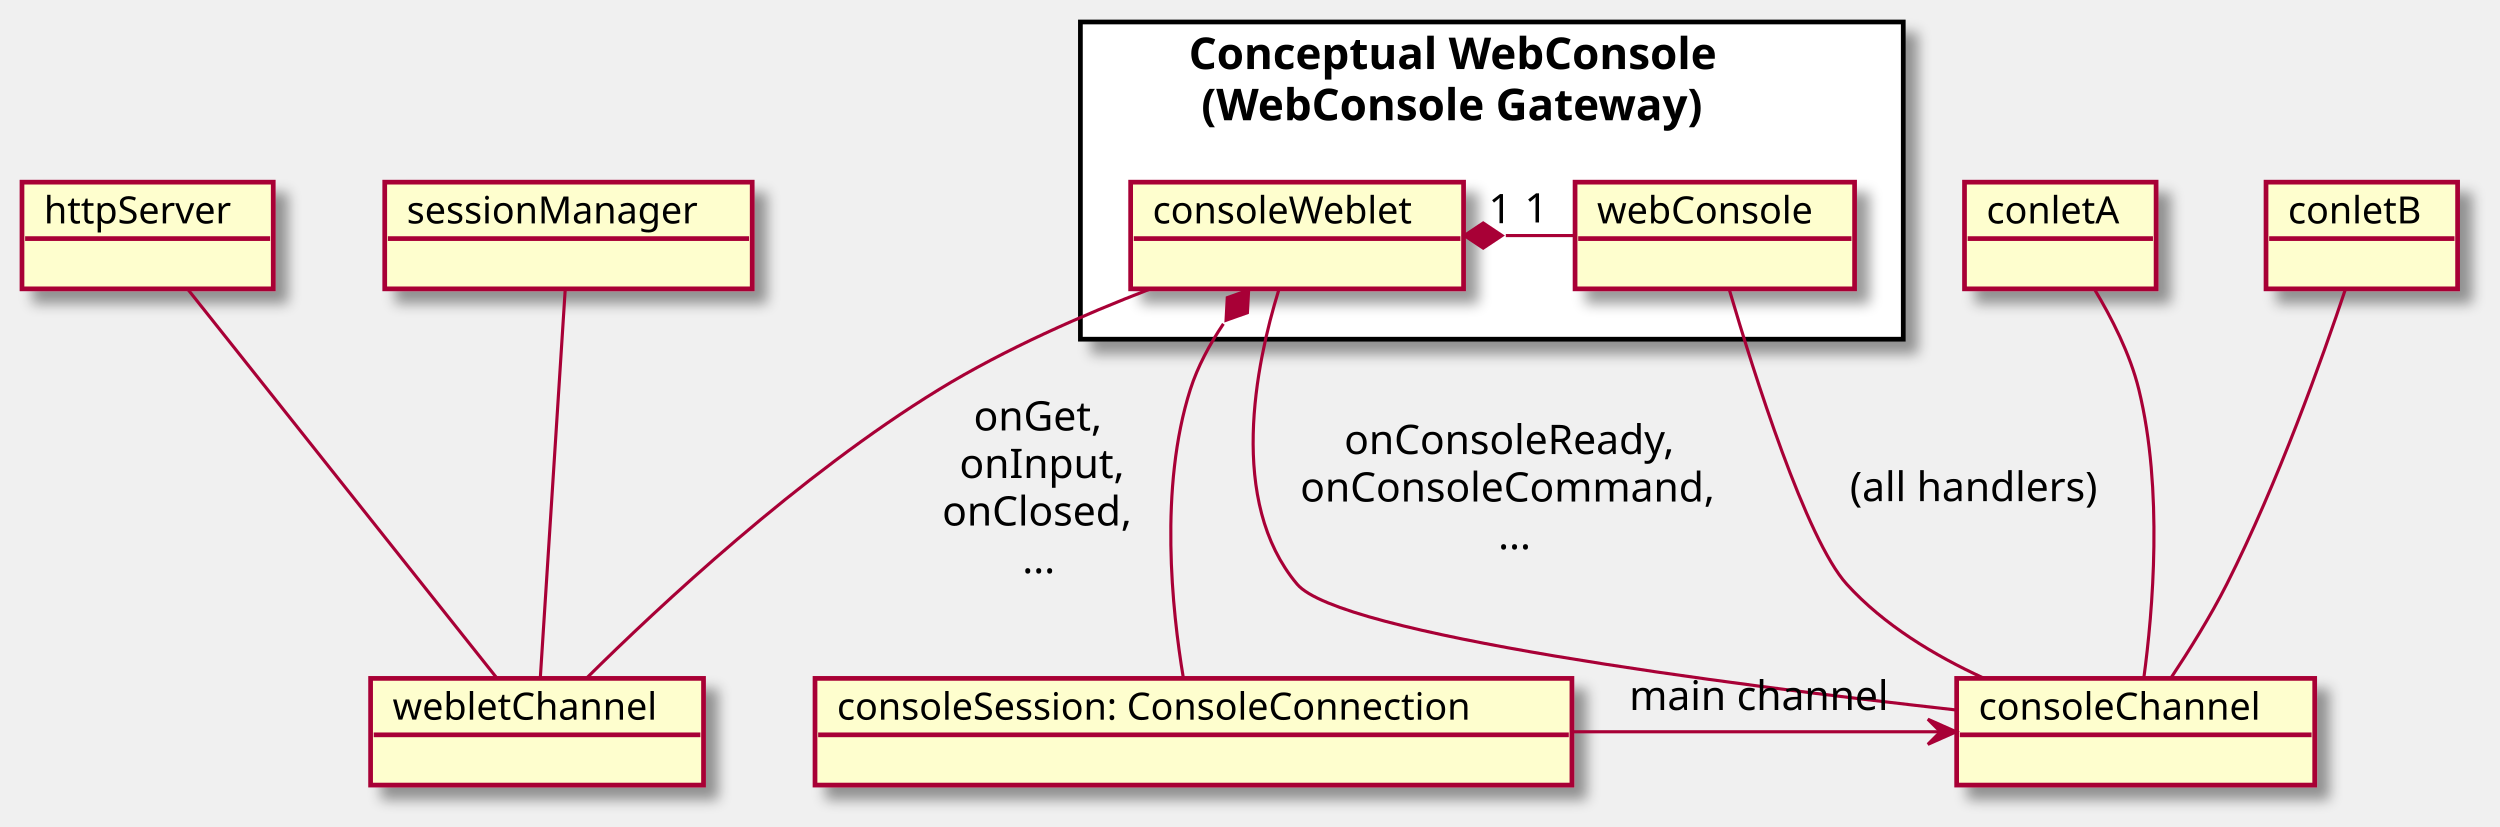
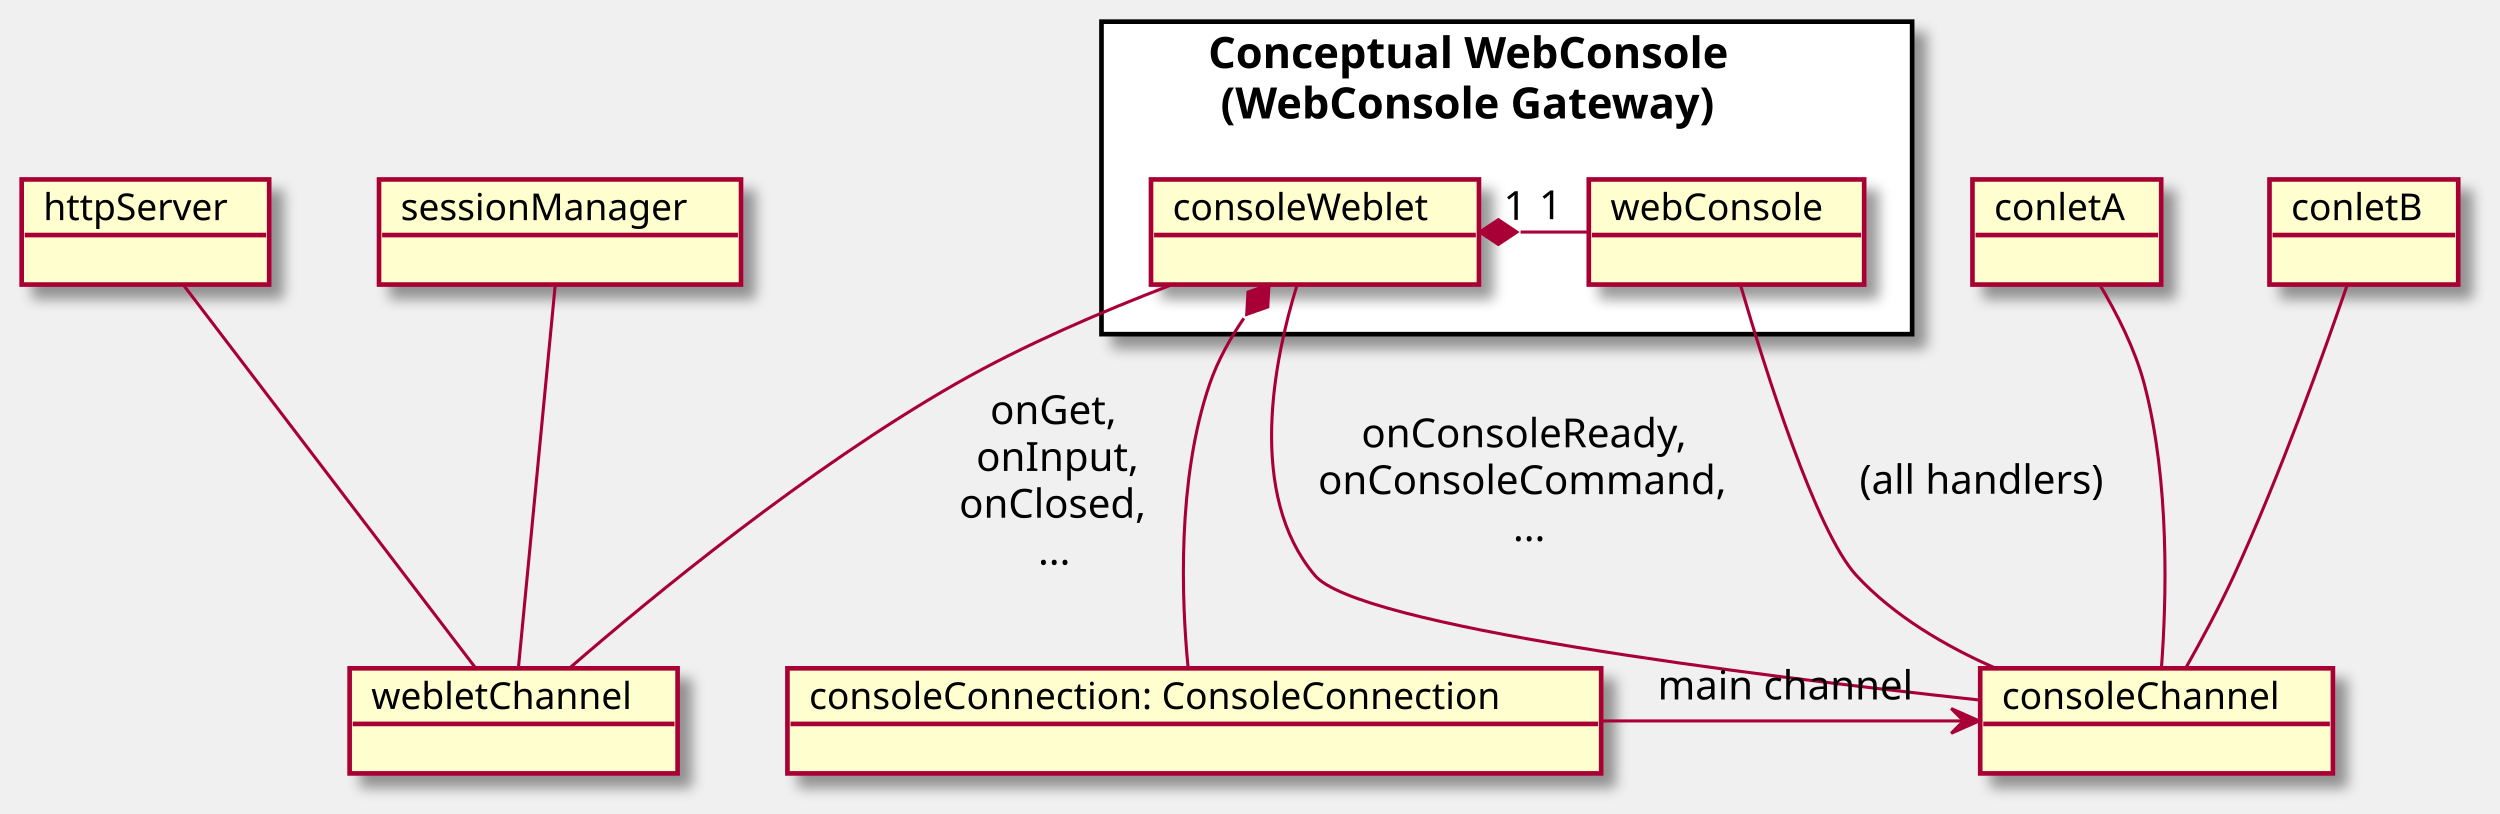
- <svg xmlns="http://www.w3.org/2000/svg" contentScriptType="application/ecmascript" contentStyleType="text/css" height="263px" preserveAspectRatio="none" style="width:796px;height:263px;background:#FFFFFF;" version="1.1" viewBox="0 0 796 263" width="796px" zoomAndPan="magnify">
+ <svg xmlns="http://www.w3.org/2000/svg" contentScriptType="application/ecmascript" contentStyleType="text/css" height="263px" preserveAspectRatio="none" style="width:808px;height:263px;background:#FFFFFF;" version="1.1" viewBox="0 0 808 263" width="808px" zoomAndPan="magnify">
  <defs>
-     <filter height="300%" id="fv1cd5gnulvn2" width="300%" x="-1" y="-1">
+     <filter height="300%" id="f15ydepfkjjaj4" width="300%" x="-1" y="-1">
      <feGaussianBlur result="blurOut" stdDeviation="2.0" />
      <feColorMatrix in="blurOut" result="blurOut2" type="matrix" values="0 0 0 0 0 0 0 0 0 0 0 0 0 0 0 0 0 0 .4 0" />
      <feOffset dx="4.0" dy="4.0" in="blurOut2" result="blurOut3" />
      <feBlend in="SourceGraphic" in2="blurOut3" mode="normal" />
    </filter>
  </defs>
  <g>
-     <rect fill="#FFFFFF" filter="url(#fv1cd5gnulvn2)" height="101" style="stroke:#000000;stroke-width:1.5;" width="262" x="344" y="7" />
-     <text fill="#000000" font-family="sans-serif" font-size="14" font-weight="bold" lengthAdjust="spacing" textLength="193" x="378.5" y="21.995">Conceptual WebConsole</text>
-     <text fill="#000000" font-family="sans-serif" font-size="14" font-weight="bold" lengthAdjust="spacing" textLength="185" x="382.5" y="38.292">(WebConsole Gateway)</text>
-     <rect fill="#FEFECE" filter="url(#fv1cd5gnulvn2)" height="33.969" style="stroke:#A80036;stroke-width:1.5;" width="89" x="501.5" y="58" />
-     <text fill="#000000" font-family="sans-serif" font-size="12" lengthAdjust="spacing" textLength="75" x="508.5" y="71.139">webConsole</text>
-     <line style="stroke:#A80036;stroke-width:1.5;" x1="502.5" x2="589.5" y1="75.969" y2="75.969" />
-     <rect fill="#FEFECE" filter="url(#fv1cd5gnulvn2)" height="33.969" style="stroke:#A80036;stroke-width:1.5;" width="106" x="360" y="58" />
-     <text fill="#000000" font-family="sans-serif" font-size="12" lengthAdjust="spacing" textLength="92" x="367" y="71.139">consoleWeblet</text>
-     <line style="stroke:#A80036;stroke-width:1.5;" x1="361" x2="465" y1="75.969" y2="75.969" />
-     <rect fill="#FEFECE" filter="url(#fv1cd5gnulvn2)" height="33.969" style="stroke:#A80036;stroke-width:1.5;" width="106" x="118" y="216" />
-     <text fill="#000000" font-family="sans-serif" font-size="12" lengthAdjust="spacing" textLength="92" x="125" y="229.139">webletChannel</text>
-     <line style="stroke:#A80036;stroke-width:1.5;" x1="119" x2="223" y1="233.969" y2="233.969" />
-     <rect fill="#FEFECE" filter="url(#fv1cd5gnulvn2)" height="33.969" style="stroke:#A80036;stroke-width:1.5;" width="114" x="623" y="216" />
-     <text fill="#000000" font-family="sans-serif" font-size="12" lengthAdjust="spacing" textLength="100" x="630" y="229.139">consoleChannel</text>
-     <line style="stroke:#A80036;stroke-width:1.5;" x1="624" x2="736" y1="233.969" y2="233.969" />
-     <rect fill="#FEFECE" filter="url(#fv1cd5gnulvn2)" height="33.969" style="stroke:#A80036;stroke-width:1.5;" width="80" x="7" y="58" />
+     <rect fill="#FFFFFF" filter="url(#f15ydepfkjjaj4)" height="101" style="stroke:#000000;stroke-width:1.5;" width="262" x="356" y="7" />
+     <text fill="#000000" font-family="sans-serif" font-size="14" font-weight="bold" lengthAdjust="spacing" textLength="193" x="390.5" y="21.995">Conceptual WebConsole</text>
+     <text fill="#000000" font-family="sans-serif" font-size="14" font-weight="bold" lengthAdjust="spacing" textLength="185" x="394.5" y="38.292">(WebConsole Gateway)</text>
+     <rect fill="#FEFECE" filter="url(#f15ydepfkjjaj4)" height="33.969" style="stroke:#A80036;stroke-width:1.5;" width="89" x="513.5" y="58" />
+     <text fill="#000000" font-family="sans-serif" font-size="12" lengthAdjust="spacing" textLength="75" x="520.5" y="71.139">webConsole</text>
+     <line style="stroke:#A80036;stroke-width:1.5;" x1="514.5" x2="601.5" y1="75.969" y2="75.969" />
+     <rect fill="#FEFECE" filter="url(#f15ydepfkjjaj4)" height="33.969" style="stroke:#A80036;stroke-width:1.5;" width="106" x="372" y="58" />
+     <text fill="#000000" font-family="sans-serif" font-size="12" lengthAdjust="spacing" textLength="92" x="379" y="71.139">consoleWeblet</text>
+     <line style="stroke:#A80036;stroke-width:1.5;" x1="373" x2="477" y1="75.969" y2="75.969" />
+     <rect fill="#FEFECE" filter="url(#f15ydepfkjjaj4)" height="33.969" style="stroke:#A80036;stroke-width:1.5;" width="106" x="113" y="216" />
+     <text fill="#000000" font-family="sans-serif" font-size="12" lengthAdjust="spacing" textLength="92" x="120" y="229.139">webletChannel</text>
+     <line style="stroke:#A80036;stroke-width:1.5;" x1="114" x2="218" y1="233.969" y2="233.969" />
+     <rect fill="#FEFECE" filter="url(#f15ydepfkjjaj4)" height="33.969" style="stroke:#A80036;stroke-width:1.5;" width="114" x="640" y="216" />
+     <text fill="#000000" font-family="sans-serif" font-size="12" lengthAdjust="spacing" textLength="100" x="647" y="229.139">consoleChannel</text>
+     <line style="stroke:#A80036;stroke-width:1.5;" x1="641" x2="753" y1="233.969" y2="233.969" />
+     <rect fill="#FEFECE" filter="url(#f15ydepfkjjaj4)" height="33.969" style="stroke:#A80036;stroke-width:1.5;" width="80" x="7" y="58" />
    <text fill="#000000" font-family="sans-serif" font-size="12" lengthAdjust="spacing" textLength="66" x="14" y="71.139">httpServer</text>
    <line style="stroke:#A80036;stroke-width:1.5;" x1="8" x2="86" y1="75.969" y2="75.969" />
-     <rect fill="#FEFECE" filter="url(#fv1cd5gnulvn2)" height="33.969" style="stroke:#A80036;stroke-width:1.5;" width="117" x="122.5" y="58" />
+     <rect fill="#FEFECE" filter="url(#f15ydepfkjjaj4)" height="33.969" style="stroke:#A80036;stroke-width:1.5;" width="117" x="122.5" y="58" />
    <text fill="#000000" font-family="sans-serif" font-size="12" lengthAdjust="spacing" textLength="103" x="129.5" y="71.139">sessionManager</text>
    <line style="stroke:#A80036;stroke-width:1.5;" x1="123.5" x2="238.5" y1="75.969" y2="75.969" />
-     <rect fill="#FEFECE" filter="url(#fv1cd5gnulvn2)" height="33.969" style="stroke:#A80036;stroke-width:1.5;" width="61" x="625.5" y="58" />
-     <text fill="#000000" font-family="sans-serif" font-size="12" lengthAdjust="spacing" textLength="47" x="632.5" y="71.139">conletA</text>
-     <line style="stroke:#A80036;stroke-width:1.5;" x1="626.5" x2="685.5" y1="75.969" y2="75.969" />
-     <rect fill="#FEFECE" filter="url(#fv1cd5gnulvn2)" height="33.969" style="stroke:#A80036;stroke-width:1.5;" width="61" x="721.5" y="58" />
-     <text fill="#000000" font-family="sans-serif" font-size="12" lengthAdjust="spacing" textLength="47" x="728.5" y="71.139">conletB</text>
-     <line style="stroke:#A80036;stroke-width:1.5;" x1="722.5" x2="781.5" y1="75.969" y2="75.969" />
-     <rect fill="#FEFECE" filter="url(#fv1cd5gnulvn2)" height="33.969" style="stroke:#A80036;stroke-width:1.5;" width="241" x="259.5" y="216" />
-     <text fill="#000000" font-family="sans-serif" font-size="12" lengthAdjust="spacing" textLength="227" x="266.5" y="229.139">consoleSession: ConsoleConnection</text>
-     <line style="stroke:#A80036;stroke-width:1.5;" x1="260.5" x2="499.5" y1="233.969" y2="233.969" />
-     <path codeLine="8" d="M59.8,92.11 C83.56,122 134.23,185.74 158.08,215.75 " fill="none" id="httpServer-webletChannel" style="stroke:#A80036;stroke-width:1.0;" />
-     <path codeLine="11" d="M179.97,92.11 C178.05,122 173.97,185.74 172.04,215.75 " fill="none" id="sessionManager-webletChannel" style="stroke:#A80036;stroke-width:1.0;" />
-     <path codeLine="17" d="M479.45,75 C486.79,75 494.12,75 501.45,75 " fill="none" id="consoleWeblet-backto-webConsole" style="stroke:#A80036;stroke-width:1.0;" />
-     <polygon fill="#A80036" points="466.25,75,472.25,79,478.25,75,472.25,71,466.25,75" style="stroke:#A80036;stroke-width:1.0;" />
-     <text fill="#000000" font-family="sans-serif" font-size="13" lengthAdjust="spacing" textLength="8" x="473.943" y="71.07">1</text>
-     <text fill="#000000" font-family="sans-serif" font-size="13" lengthAdjust="spacing" textLength="8" x="485.409" y="70.838">1</text>
-     <path codeLine="20" d="M366.23,92.01 C344.98,100.2 319.97,111.15 299,124 C254.62,151.19 209.72,193.16 186.73,215.95 " fill="none" id="consoleWeblet-webletChannel" style="stroke:#A80036;stroke-width:1.0;" />
-     <text fill="#000000" font-family="sans-serif" font-size="13" lengthAdjust="spacing" textLength="43" x="310" y="137.067">onGet,</text>
-     <text fill="#000000" font-family="sans-serif" font-size="13" lengthAdjust="spacing" textLength="52" x="305.5" y="152.2">onInput,</text>
-     <text fill="#000000" font-family="sans-serif" font-size="13" lengthAdjust="spacing" textLength="63" x="300" y="167.333">onClosed,</text>
-     <text fill="#000000" font-family="sans-serif" font-size="13" lengthAdjust="spacing" textLength="12" x="325.5" y="182.465">...</text>
-     <path codeLine="21" d="M407.14,92.38 C399.85,116.01 390.85,159.71 413,186 C426.39,201.9 548.57,217.77 622.93,226.07 " fill="none" id="consoleWeblet-consoleChannel" style="stroke:#A80036;stroke-width:1.0;" />
-     <text fill="#000000" font-family="sans-serif" font-size="13" lengthAdjust="spacing" textLength="110" x="428" y="144.567">onConsoleReady,</text>
-     <text fill="#000000" font-family="sans-serif" font-size="13" lengthAdjust="spacing" textLength="138" x="414" y="159.7">onConsoleCommand,</text>
-     <text fill="#000000" font-family="sans-serif" font-size="13" lengthAdjust="spacing" textLength="12" x="477" y="174.833">...</text>
-     <path codeLine="23" d="M550.59,92.15 C558.5,119.11 575.1,171.76 588,186 C599.75,198.97 615.98,208.75 631.55,215.89 " fill="none" id="webConsole-consoleChannel" style="stroke:#A80036;stroke-width:1.0;" />
-     <text fill="#000000" font-family="sans-serif" font-size="13" lengthAdjust="spacing" textLength="83" x="589" y="159.567">(all handlers)</text>
-     <path codeLine="26" d="M666.88,92.1 C672.28,101.07 678.23,112.68 681,124 C688.8,155.87 685.47,194.64 682.58,215.98 " fill="none" id="conletA-consoleChannel" style="stroke:#A80036;stroke-width:1.0;" />
-     <path codeLine="29" d="M746.79,92.07 C739.49,113.87 725.27,153.79 709,186 C703.81,196.28 696.98,207.21 691.25,215.83 " fill="none" id="conletB-consoleChannel" style="stroke:#A80036;stroke-width:1.0;" />
-     <path codeLine="32" d="M500.72,233 C540.75,233 583.67,233 617.48,233 " fill="none" id="consoleSession-to-consoleChannel" style="stroke:#A80036;stroke-width:1.0;" />
-     <polygon fill="#A80036" points="622.83,233,613.83,229,617.83,233,613.83,237,622.83,233" style="stroke:#A80036;stroke-width:1.0;" />
-     <text fill="#000000" font-family="sans-serif" font-size="13" lengthAdjust="spacing" textLength="86" x="518.75" y="226.067">main channel</text>
-     <path codeLine="33" d="M389.53,103.11 C385.2,109.56 381.32,116.7 379,124 C369.05,155.27 373.17,194.26 376.77,215.8 " fill="none" id="consoleWeblet-backto-consoleSession" style="stroke:#A80036;stroke-width:1.0;" />
-     <polygon fill="#A80036" points="397.56,92.36,390.764,94.77,390.375,101.971,397.171,99.561,397.56,92.36" style="stroke:#A80036;stroke-width:1.0;" />
+     <rect fill="#FEFECE" filter="url(#f15ydepfkjjaj4)" height="33.969" style="stroke:#A80036;stroke-width:1.5;" width="61" x="637.5" y="58" />
+     <text fill="#000000" font-family="sans-serif" font-size="12" lengthAdjust="spacing" textLength="47" x="644.5" y="71.139">conletA</text>
+     <line style="stroke:#A80036;stroke-width:1.5;" x1="638.5" x2="697.5" y1="75.969" y2="75.969" />
+     <rect fill="#FEFECE" filter="url(#f15ydepfkjjaj4)" height="33.969" style="stroke:#A80036;stroke-width:1.5;" width="61" x="733.5" y="58" />
+     <text fill="#000000" font-family="sans-serif" font-size="12" lengthAdjust="spacing" textLength="47" x="740.5" y="71.139">conletB</text>
+     <line style="stroke:#A80036;stroke-width:1.5;" x1="734.5" x2="793.5" y1="75.969" y2="75.969" />
+     <rect fill="#FEFECE" filter="url(#f15ydepfkjjaj4)" height="33.969" style="stroke:#A80036;stroke-width:1.5;" width="263" x="254.5" y="216" />
+     <text fill="#000000" font-family="sans-serif" font-size="12" lengthAdjust="spacing" textLength="249" x="261.5" y="229.139">consoleConnection: ConsoleConnection</text>
+     <line style="stroke:#A80036;stroke-width:1.5;" x1="255.5" x2="516.5" y1="233.969" y2="233.969" />
+     <path codeLine="8" d="M59.29,92.11 C82.09,122 130.71,185.74 153.6,215.75 " fill="none" id="httpServer-webletChannel" style="stroke:#A80036;stroke-width:1.0;" />
+     <path codeLine="11" d="M179.45,92.11 C176.58,122 170.45,185.74 167.56,215.75 " fill="none" id="sessionManager-webletChannel" style="stroke:#A80036;stroke-width:1.0;" />
+     <path codeLine="17" d="M491.45,75 C498.79,75 506.12,75 513.45,75 " fill="none" id="consoleWeblet-backto-webConsole" style="stroke:#A80036;stroke-width:1.0;" />
+     <polygon fill="#A80036" points="478.25,75,484.25,79,490.25,75,484.25,71,478.25,75" style="stroke:#A80036;stroke-width:1.0;" />
+     <text fill="#000000" font-family="sans-serif" font-size="13" lengthAdjust="spacing" textLength="8" x="485.943" y="71.07">1</text>
+     <text fill="#000000" font-family="sans-serif" font-size="13" lengthAdjust="spacing" textLength="8" x="497.409" y="70.838">1</text>
+     <path codeLine="20" d="M378.56,92.1 C356.82,100.41 330.95,111.45 309,124 C260.93,151.5 210.57,192.97 184.35,215.69 " fill="none" id="consoleWeblet-webletChannel" style="stroke:#A80036;stroke-width:1.0;" />
+     <text fill="#000000" font-family="sans-serif" font-size="13" lengthAdjust="spacing" textLength="43" x="320" y="137.067">onGet,</text>
+     <text fill="#000000" font-family="sans-serif" font-size="13" lengthAdjust="spacing" textLength="52" x="315.5" y="152.2">onInput,</text>
+     <text fill="#000000" font-family="sans-serif" font-size="13" lengthAdjust="spacing" textLength="63" x="310" y="167.333">onClosed,</text>
+     <text fill="#000000" font-family="sans-serif" font-size="13" lengthAdjust="spacing" textLength="12" x="335.5" y="182.465">...</text>
+     <path codeLine="21" d="M419.13,92.39 C411.83,116.03 402.81,159.74 425,186 C438.72,202.23 564.18,218.07 639.83,226.26 " fill="none" id="consoleWeblet-consoleChannel" style="stroke:#A80036;stroke-width:1.0;" />
+     <text fill="#000000" font-family="sans-serif" font-size="13" lengthAdjust="spacing" textLength="110" x="440" y="144.567">onConsoleReady,</text>
+     <text fill="#000000" font-family="sans-serif" font-size="13" lengthAdjust="spacing" textLength="138" x="426" y="159.7">onConsoleCommand,</text>
+     <text fill="#000000" font-family="sans-serif" font-size="13" lengthAdjust="spacing" textLength="12" x="489" y="174.833">...</text>
+     <path codeLine="23" d="M562.55,92.17 C570.42,119.18 586.95,171.89 600,186 C612.15,199.14 628.83,208.89 644.93,215.95 " fill="none" id="webConsole-consoleChannel" style="stroke:#A80036;stroke-width:1.0;" />
+     <text fill="#000000" font-family="sans-serif" font-size="13" lengthAdjust="spacing" textLength="83" x="601" y="159.567">(all handlers)</text>
+     <path codeLine="26" d="M678.71,92.14 C684.06,101.12 690.02,112.74 693,124 C701.4,155.74 700.18,194.56 698.57,215.94 " fill="none" id="conletA-consoleChannel" style="stroke:#A80036;stroke-width:1.0;" />
+     <path codeLine="29" d="M758.54,92.31 C751.09,114.03 736.95,153.5 722,186 C717.36,196.07 711.47,206.99 706.57,215.66 " fill="none" id="conletB-consoleChannel" style="stroke:#A80036;stroke-width:1.0;" />
+     <path codeLine="32" d="M517.89,233 C558.28,233 600.84,233 634.34,233 " fill="none" id="consoleConnection-to-consoleChannel" style="stroke:#A80036;stroke-width:1.0;" />
+     <polygon fill="#A80036" points="639.63,233,630.63,229,634.63,233,630.63,237,639.63,233" style="stroke:#A80036;stroke-width:1.0;" />
+     <text fill="#000000" font-family="sans-serif" font-size="13" lengthAdjust="spacing" textLength="86" x="535.75" y="226.067">main channel</text>
+     <path codeLine="33" d="M402,102.87 C397.57,109.4 393.53,116.64 391,124 C380.32,155.06 381.9,194.12 383.98,215.73 " fill="none" id="consoleWeblet-backto-consoleConnection" style="stroke:#A80036;stroke-width:1.0;" />
+     <polygon fill="#A80036" points="410.14,92,403.342,94.404,402.946,101.605,409.745,99.2,410.14,92" style="stroke:#A80036;stroke-width:1.0;" />
  </g>
</svg>
